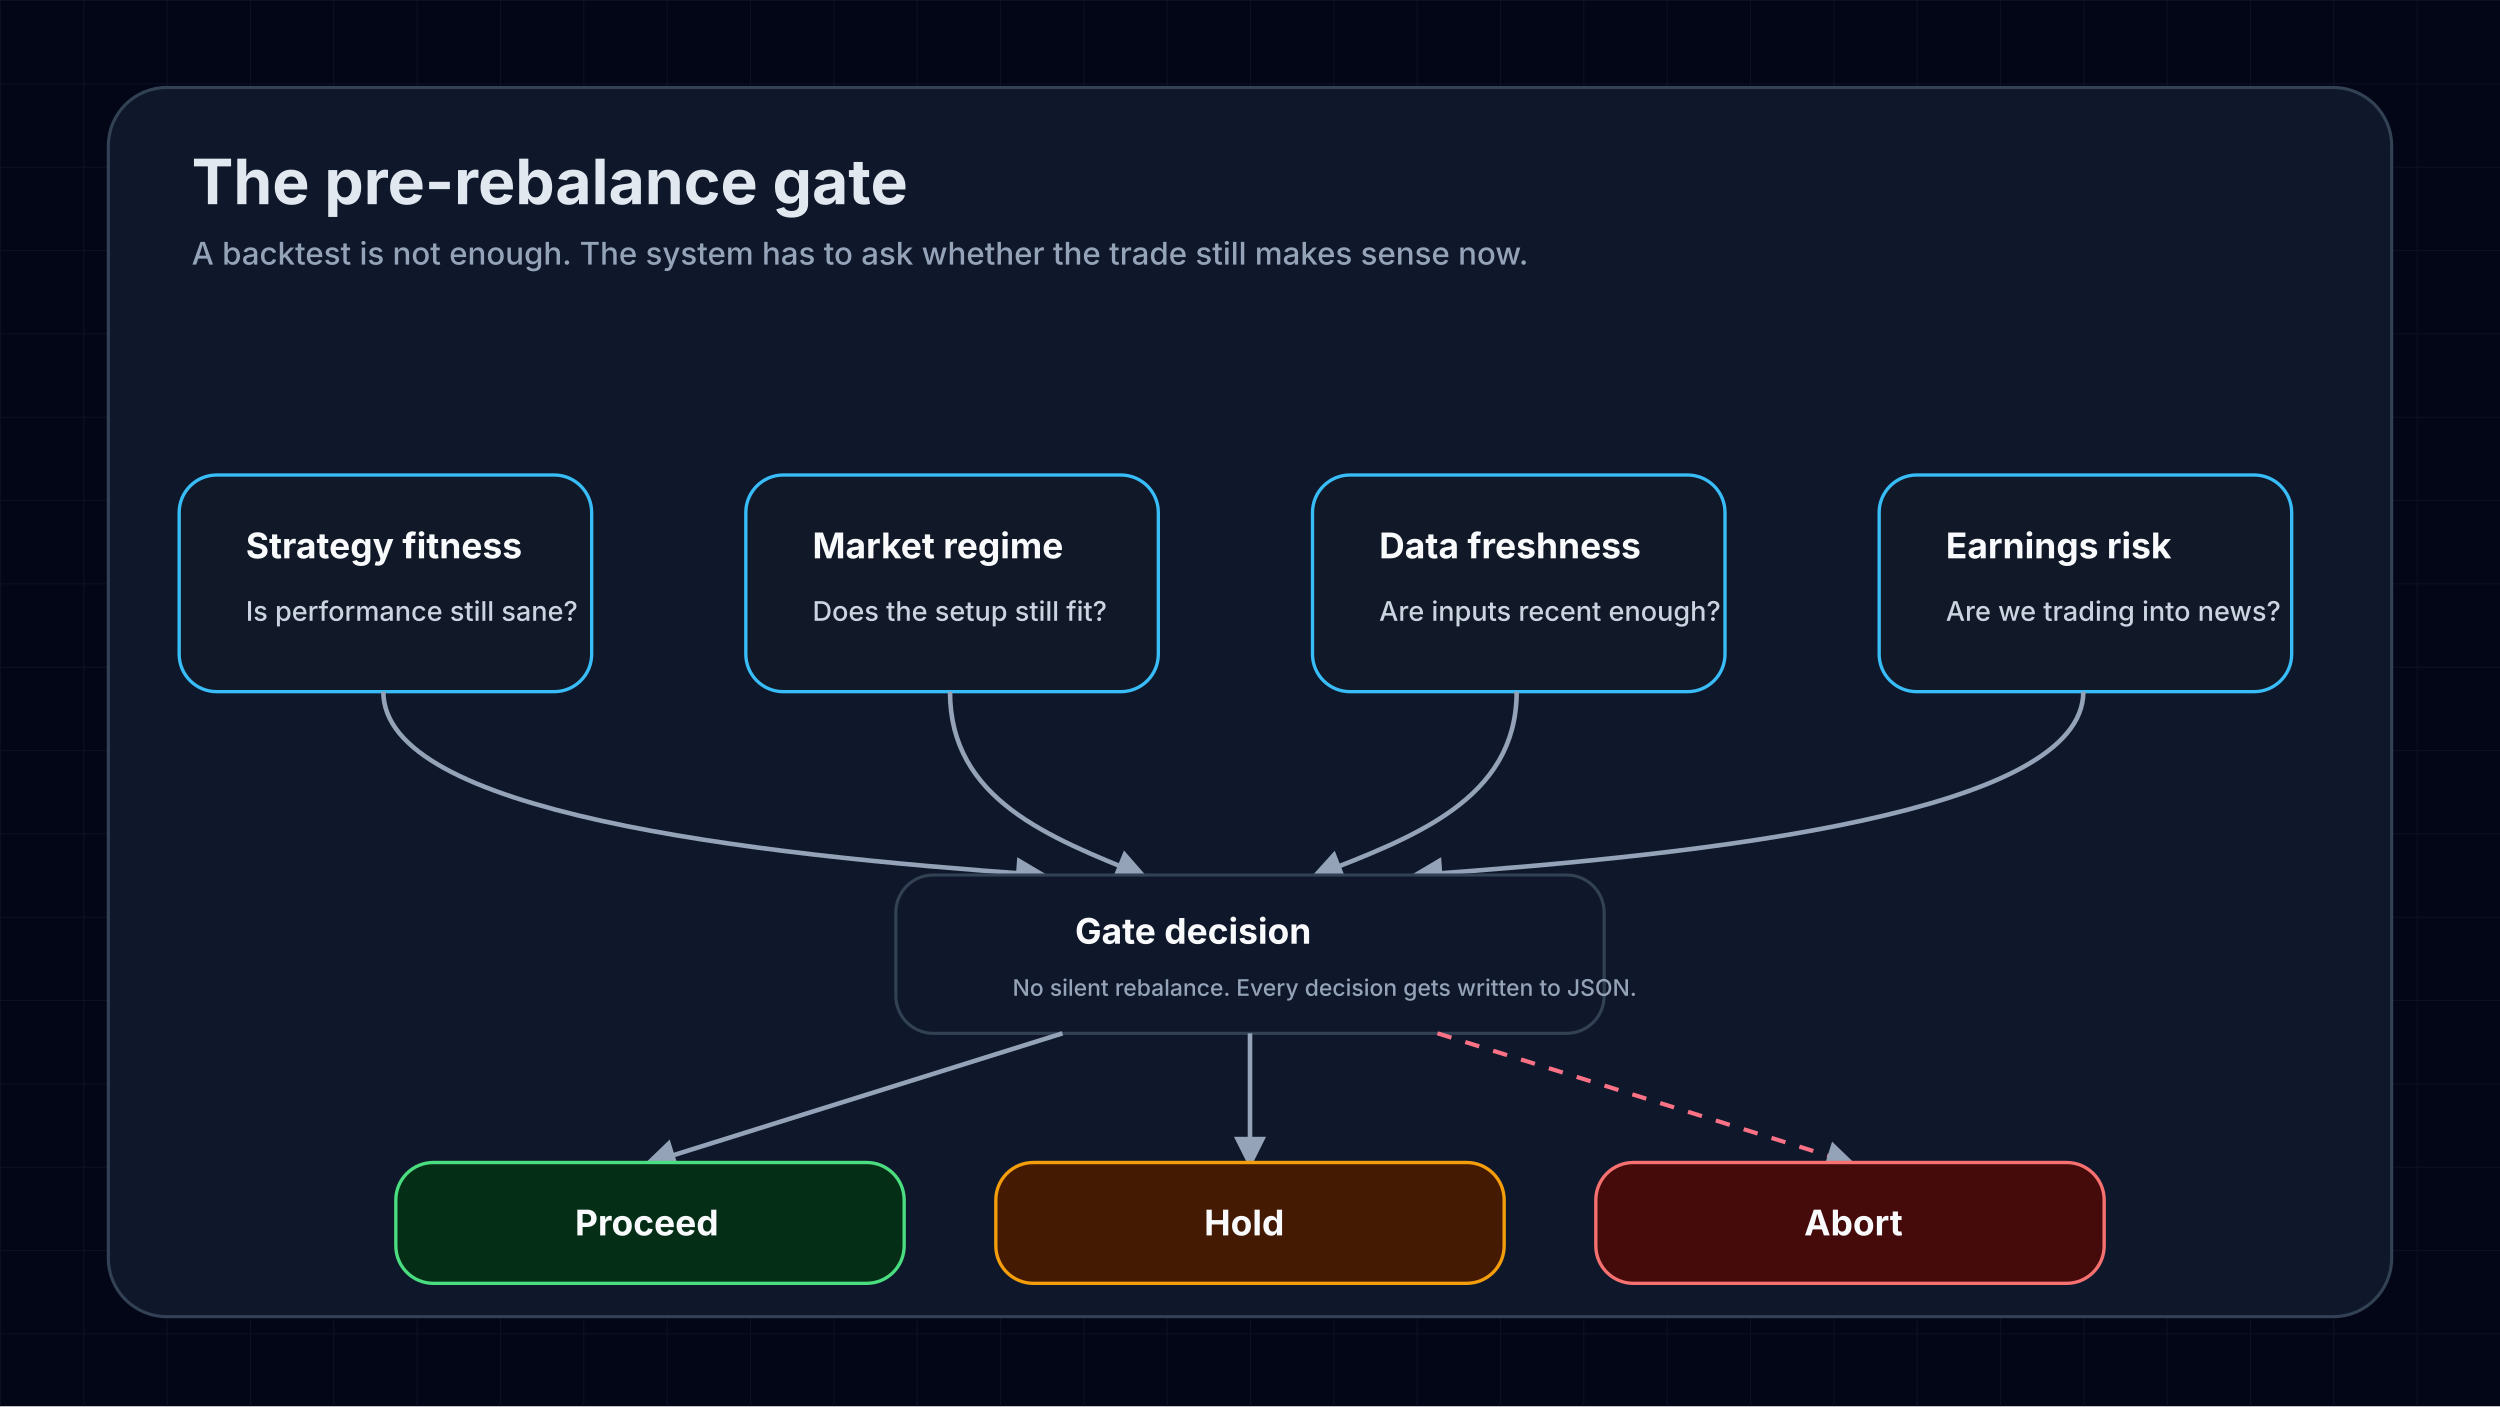
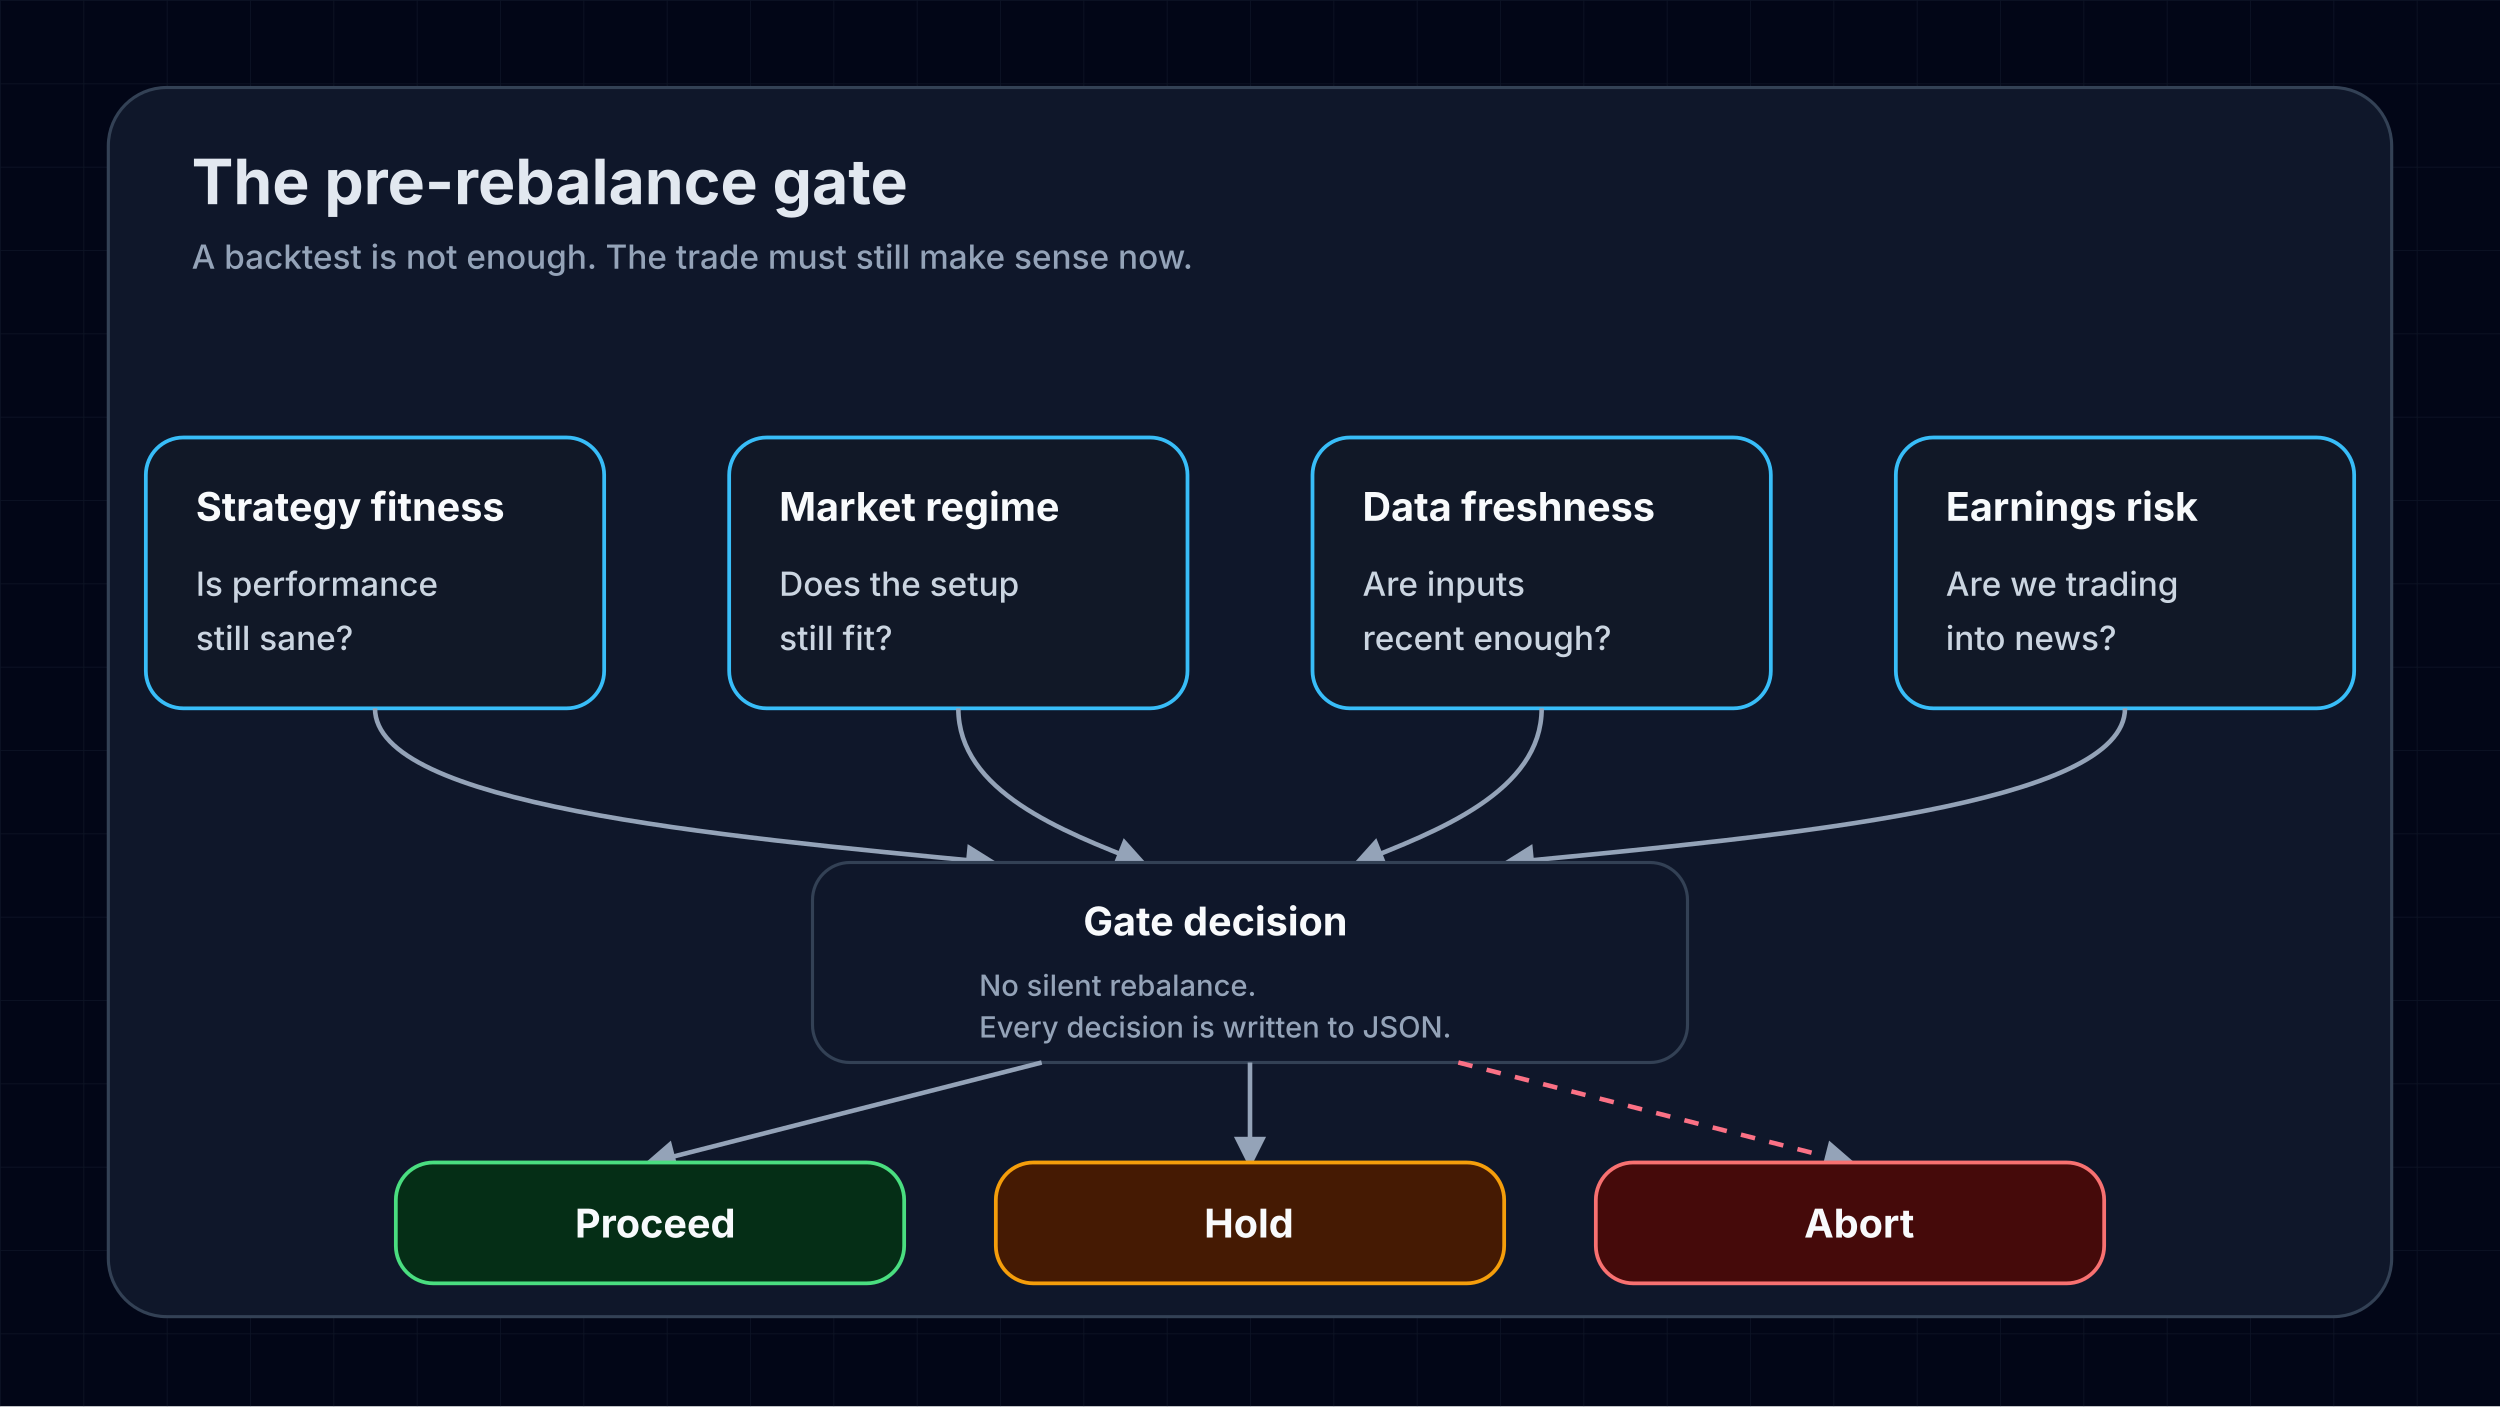
<svg xmlns="http://www.w3.org/2000/svg" viewBox="0 0 1200 675" role="img" aria-labelledby="title desc">
  <defs>
    <pattern id="grid" width="40" height="40" patternUnits="userSpaceOnUse">
      <path d="M40 0 L0 0 0 40" fill="none" stroke="#1e293b" stroke-width="0.8" opacity="0.7" />
    </pattern>
    <marker id="arrow" viewBox="0 0 10 10" refX="8" refY="5" markerWidth="7" markerHeight="7" orient="auto-start-reverse">
-       <path d="M0 0 L10 5 L0 10 z" fill="#94a3b8" />
+       <path d="M0 0 L10 5 L0 10 Z" fill="#94a3b8" />
    </marker>
    <style>
-       .bg { fill: #020617; }
-       .card { fill: #0f172a; stroke: #334155; stroke-width: 1.5; }
-       .title { fill: #e2e8f0; font: 700 30px Inter, ui-sans-serif, system-ui, sans-serif; }
-       .subtitle { fill: #94a3b8; font: 500 15px Inter, ui-sans-serif, system-ui, sans-serif; }
-       .label { fill: #f8fafc; font: 700 17px Inter, ui-sans-serif, system-ui, sans-serif; }
-       .small { fill: #cbd5e1; font: 500 13px Inter, ui-sans-serif, system-ui, sans-serif; }
-       .tiny { fill: #94a3b8; font: 500 11px Inter, ui-sans-serif, system-ui, sans-serif; }
-       .check { fill: #111827; stroke: #38bdf8; stroke-width: 1.6; }
-       .warn { fill: #451a03; stroke: #f59e0b; stroke-width: 1.6; }
-       .stop { fill: #450a0a; stroke: #f87171; stroke-width: 1.6; }
-       .go { fill: #052e16; stroke: #4ade80; stroke-width: 1.6; }
-       .line { fill: none; stroke: #94a3b8; stroke-width: 2.2; marker-end: url(#arrow); }
-       .dash { fill: none; stroke: #fb7185; stroke-width: 2; stroke-dasharray: 7 7; marker-end: url(#arrow); }
+       .bg{fill:#020617}.card{fill:#0f172a;stroke:#334155;stroke-width:1.5}
+       .title{fill:#e2e8f0;font:700 30px Inter,ui-sans-serif,system-ui,sans-serif}.subtitle{fill:#94a3b8;font:500 16px Inter,ui-sans-serif,system-ui,sans-serif}
+       .label{fill:#f8fafc;font:700 19px Inter,ui-sans-serif,system-ui,sans-serif}.small{fill:#cbd5e1;font:500 16px Inter,ui-sans-serif,system-ui,sans-serif}.tiny{fill:#94a3b8;font:500 14px Inter,ui-sans-serif,system-ui,sans-serif}
+       .check{fill:#111827;stroke:#38bdf8;stroke-width:1.8}.warn{fill:#451a03;stroke:#f59e0b;stroke-width:1.8}.stop{fill:#450a0a;stroke:#f87171;stroke-width:1.8}.go{fill:#052e16;stroke:#4ade80;stroke-width:1.8}
+       .line{fill:none;stroke:#94a3b8;stroke-width:2.2;marker-end:url(#arrow)}.dash{fill:none;stroke:#fb7185;stroke-width:2.2;stroke-dasharray:7 7;marker-end:url(#arrow)}
    </style>
  </defs>
  <rect class="bg" width="1200" height="675" />
  <rect width="1200" height="675" fill="url(#grid)" opacity="0.55" />
  <rect class="card" x="52" y="42" width="1096" height="590" rx="28" />
  <text class="title" x="92" y="98">The pre-rebalance gate</text>
-   <text class="subtitle" x="92" y="127">A backtest is not enough. The system has to ask whether the trade still makes sense now.</text>
-   <rect class="check" x="86" y="228" width="198" height="104" rx="18" />
-   <text class="label" x="118" y="268">Strategy fitness</text>
-   <text class="small" x="118" y="298">Is performance still sane?</text>
-   <rect class="check" x="358" y="228" width="198" height="104" rx="18" />
-   <text class="label" x="390" y="268">Market regime</text>
-   <text class="small" x="390" y="298">Does the setup still fit?</text>
-   <rect class="check" x="630" y="228" width="198" height="104" rx="18" />
-   <text class="label" x="662" y="268">Data freshness</text>
-   <text class="small" x="662" y="298">Are inputs recent enough?</text>
-   <rect class="check" x="902" y="228" width="198" height="104" rx="18" />
-   <text class="label" x="934" y="268">Earnings risk</text>
-   <text class="small" x="934" y="298">Are we trading into news?</text>
-   <path class="line" d="M184 332 C184 390 358 410 500 420" />
-   <path class="line" d="M456 332 C456 384 504 402 548 420" />
-   <path class="line" d="M728 332 C728 384 678 402 632 420" />
-   <path class="line" d="M1000 332 C1000 390 822 410 680 420" />
-   <rect class="card" x="430" y="420" width="340" height="76" rx="18" />
-   <text class="label" x="516" y="453">Gate decision</text>
-   <text class="tiny" x="486" y="478">No silent rebalance. Every decision gets written to JSON.</text>
-   <path class="line" d="M510 496 L312 558" />
-   <path class="line" d="M600 496 L600 558" />
-   <path class="dash" d="M690 496 L888 558" />
+   <text class="subtitle" x="92" y="129">A backtest is not enough. The trade must still make sense now.</text>
+   <rect class="check" x="70" y="210" width="220" height="130" rx="18" />
+   <text class="label" x="94" y="250">Strategy fitness</text>
+   <text class="small" x="94" y="286">Is performance</text>
+   <text class="small" x="94" y="312">still sane?</text>
+   <rect class="check" x="350" y="210" width="220" height="130" rx="18" />
+   <text class="label" x="374" y="250">Market regime</text>
+   <text class="small" x="374" y="286">Does the setup</text>
+   <text class="small" x="374" y="312">still fit?</text>
+   <rect class="check" x="630" y="210" width="220" height="130" rx="18" />
+   <text class="label" x="654" y="250">Data freshness</text>
+   <text class="small" x="654" y="286">Are inputs</text>
+   <text class="small" x="654" y="312">recent enough?</text>
+   <rect class="check" x="910" y="210" width="220" height="130" rx="18" />
+   <text class="label" x="934" y="250">Earnings risk</text>
+   <text class="small" x="934" y="286">Are we trading</text>
+   <text class="small" x="934" y="312">into news?</text>
+   <path class="line" d="M180 340 C180 386 340 401 476 414" />
+   <path class="line" d="M460 340 C460 380 510 399 548 414" />
+   <path class="line" d="M740 340 C740 380 690 399 652 414" />
+   <path class="line" d="M1020 340 C1020 386 860 401 724 414" />
+   <rect class="card" x="390" y="414" width="420" height="96" rx="18" />
+   <text class="label" x="520" y="449">Gate decision</text>
+   <text class="tiny" x="470" y="478">No silent rebalance.</text>
+   <text class="tiny" x="470" y="498">Every decision is written to JSON.</text>
+   <path class="line" d="M500 510 L312 558" />
+   <path class="line" d="M600 510 L600 558" />
+   <path class="dash" d="M700 510 L888 558" />
  <rect class="go" x="190" y="558" width="244" height="58" rx="18" />
-   <text class="label" x="276" y="593">Proceed</text>
+   <text class="label" x="276" y="594">Proceed</text>
  <rect class="warn" x="478" y="558" width="244" height="58" rx="18" />
-   <text class="label" x="578" y="593">Hold</text>
+   <text class="label" x="578" y="594">Hold</text>
  <rect class="stop" x="766" y="558" width="244" height="58" rx="18" />
-   <text class="label" x="866" y="593">Abort</text>
+   <text class="label" x="866" y="594">Abort</text>
</svg>
